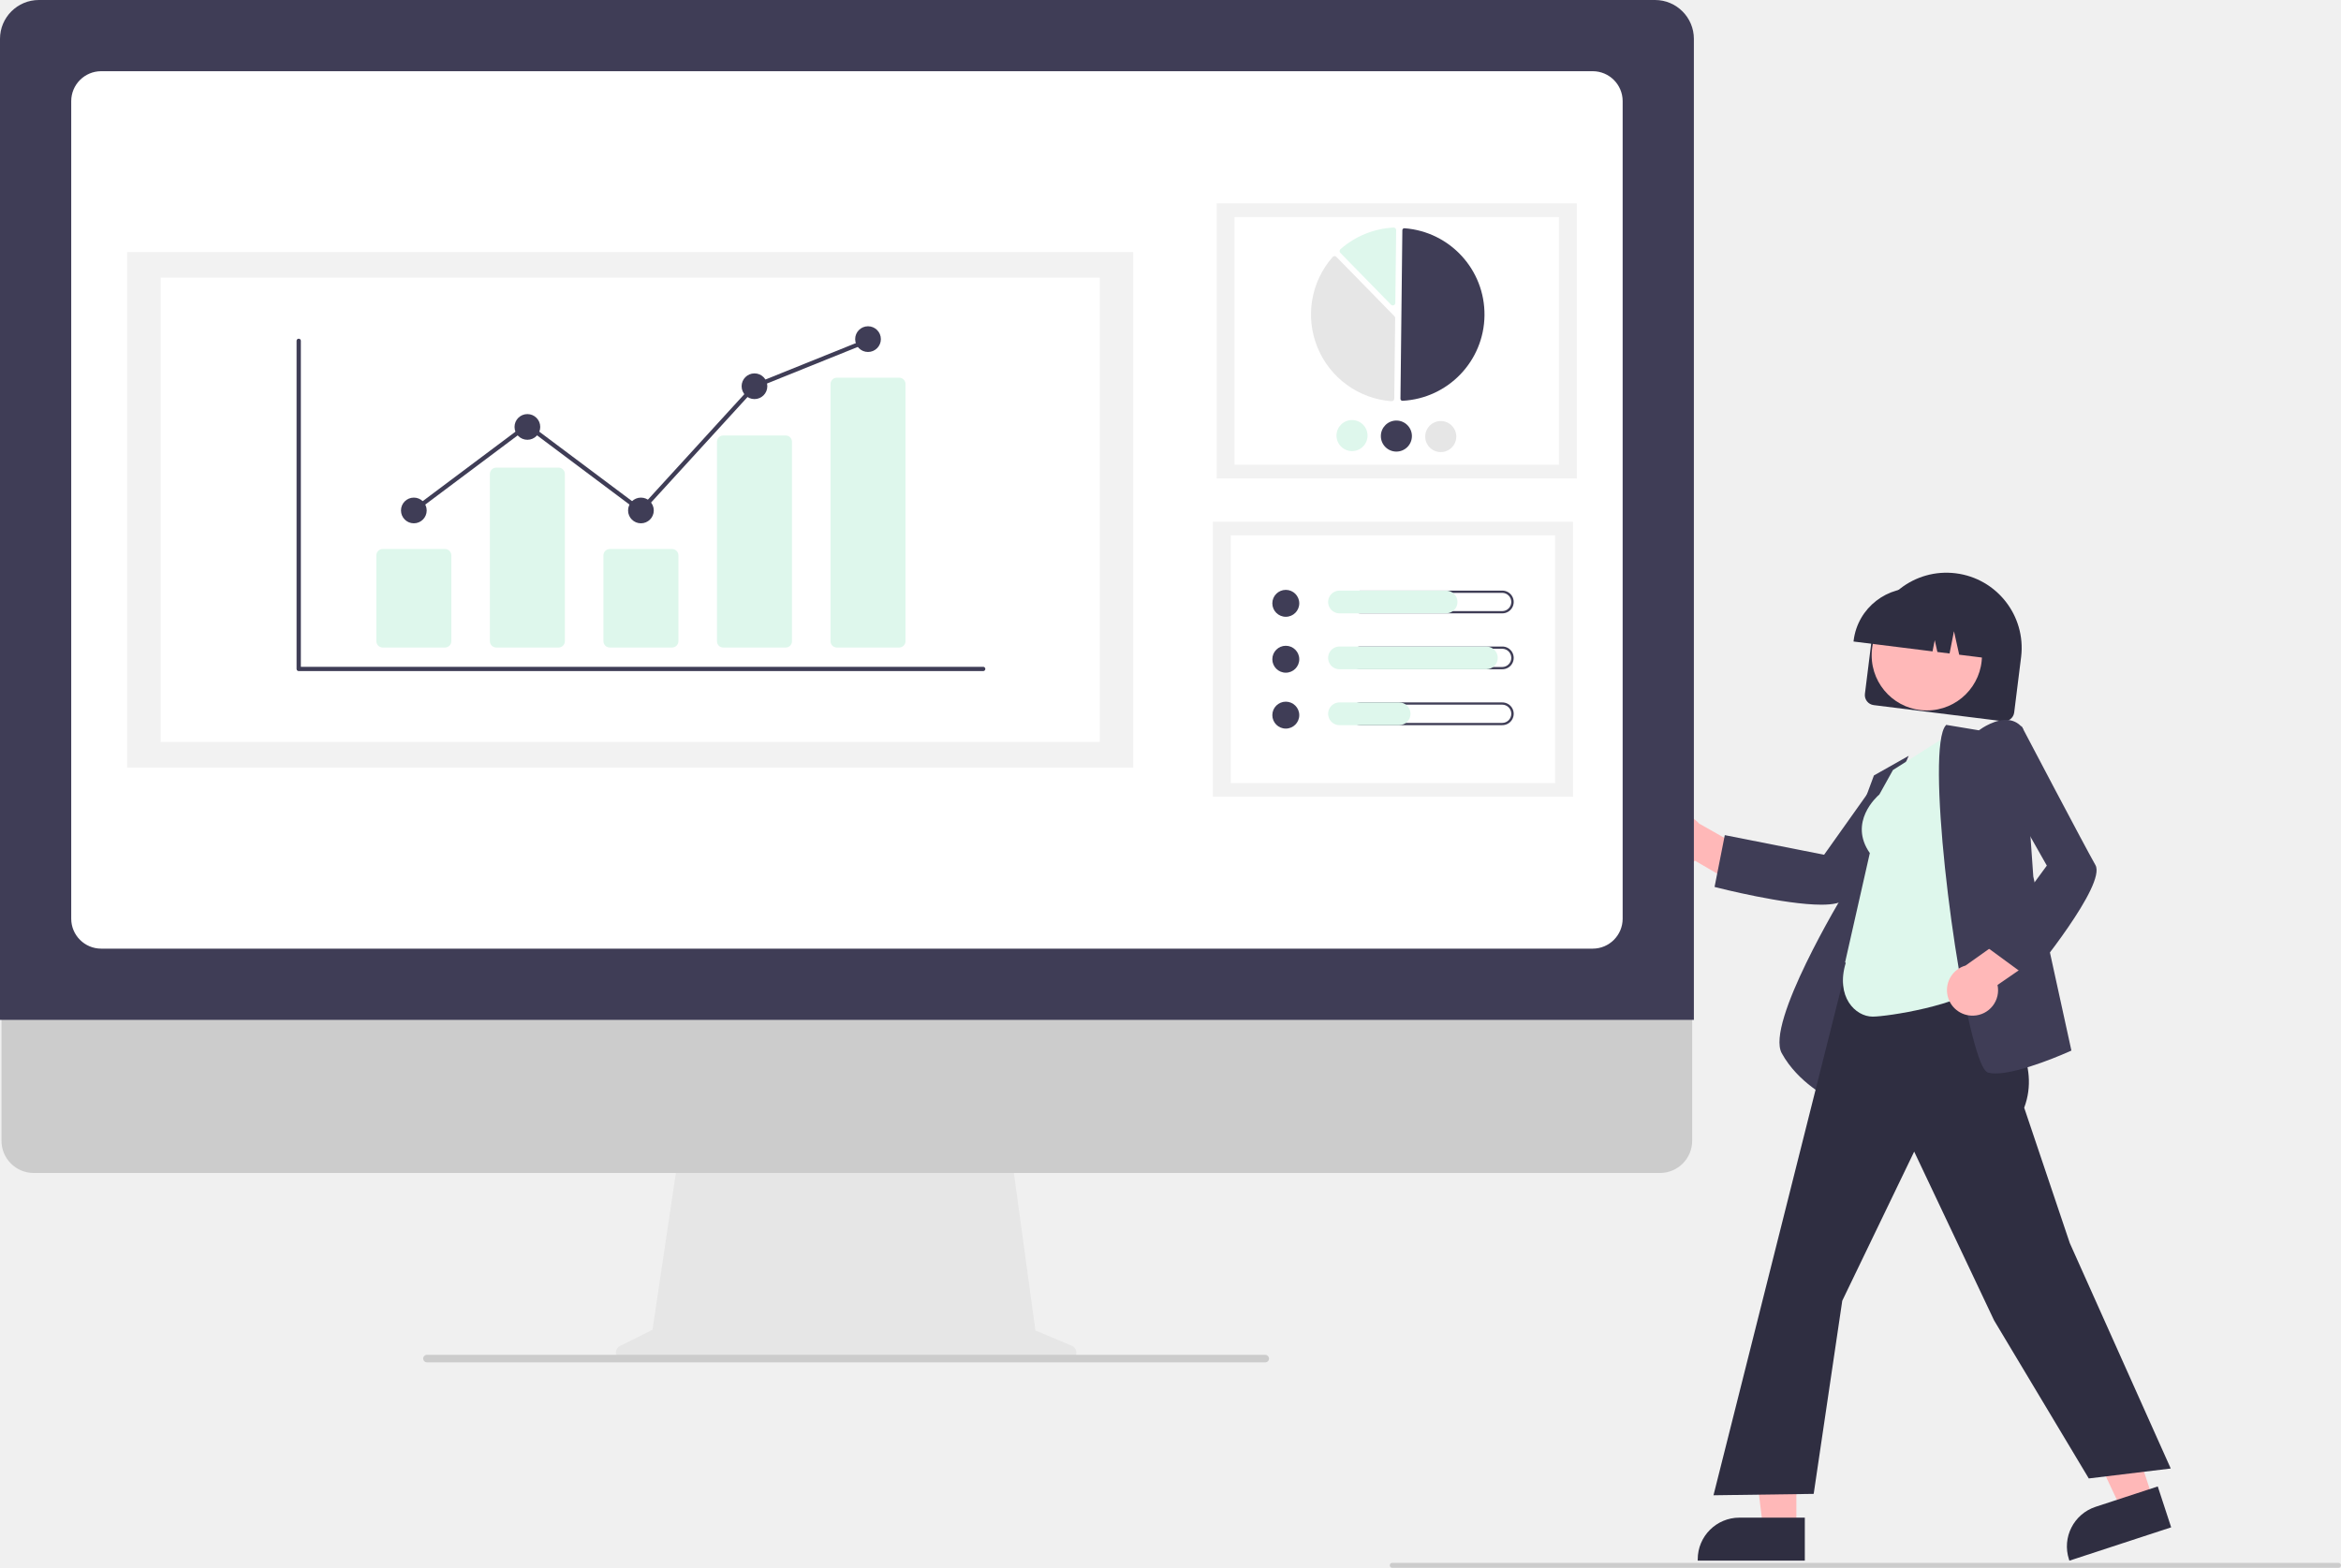
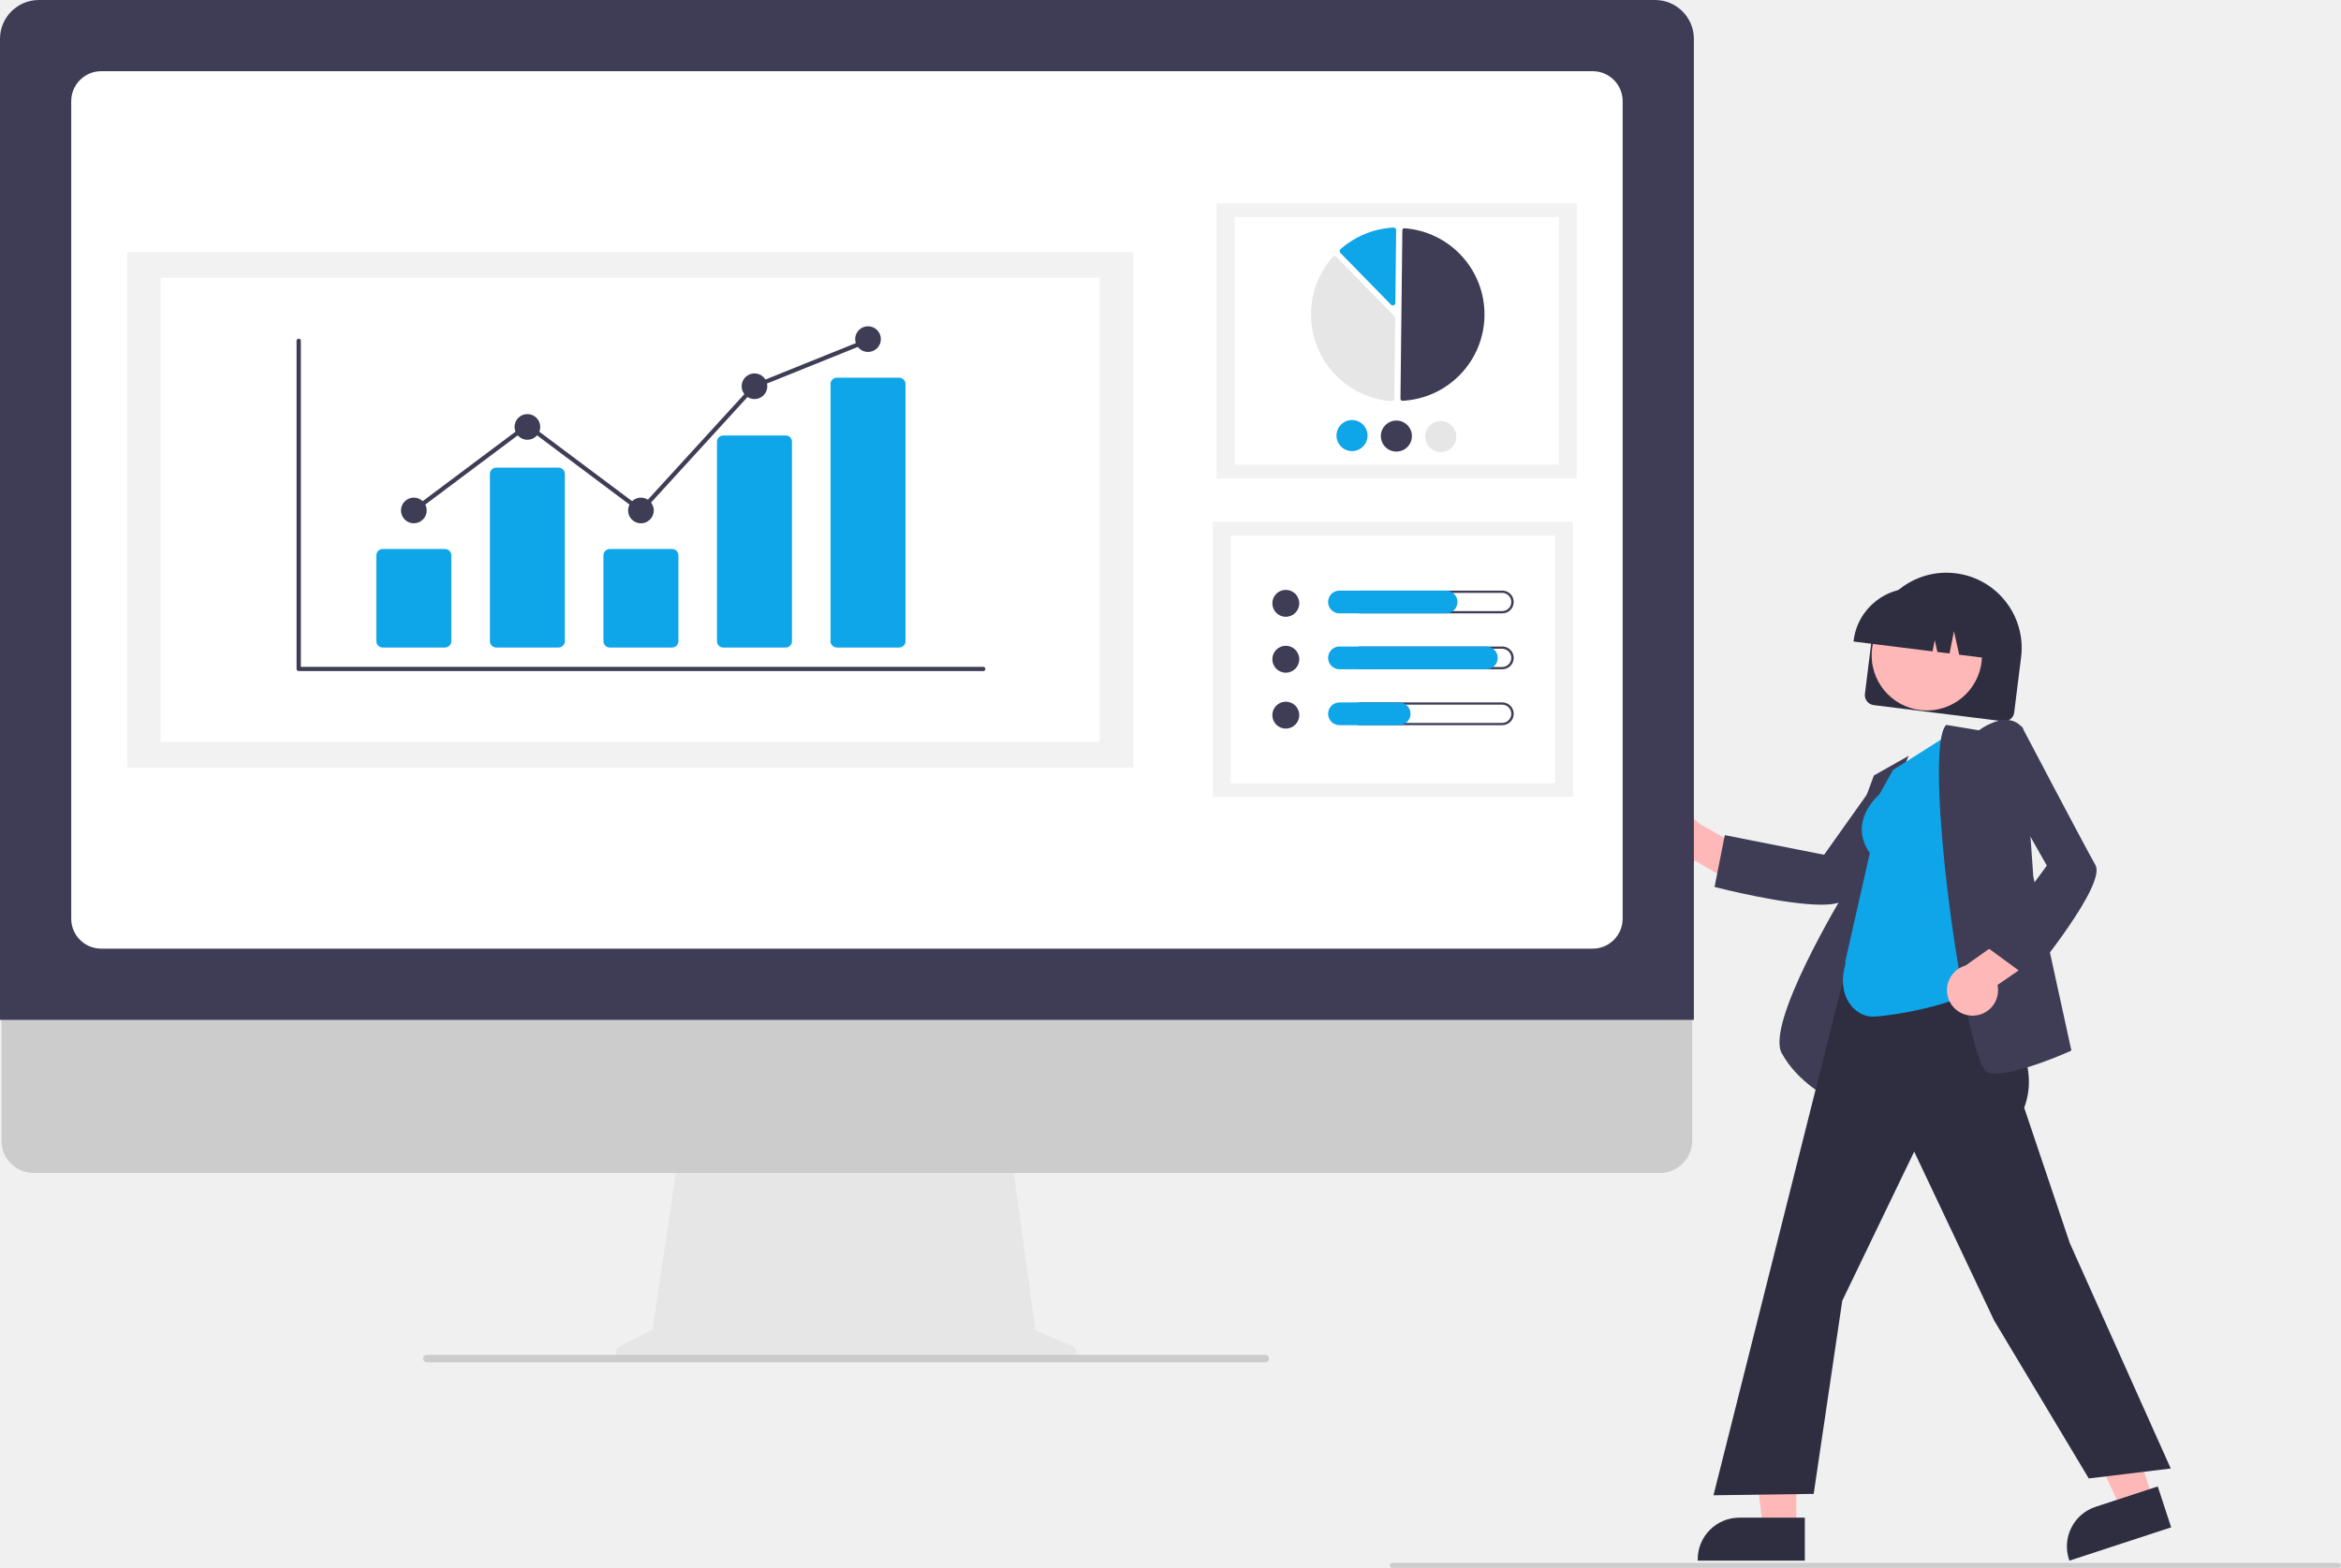
<svg xmlns="http://www.w3.org/2000/svg" width="942.547" height="631.439" viewBox="0 0 942.547 631.439" role="img" artist="Katerina Limpitsouni" source="https://undraw.co/">
  <path d="M879.59,413.72l2.798-22.427a30.285,30.285,0,0,1,60.103,7.498l-2.798,22.427a4.073,4.073,0,0,1-4.54,3.533l-52.03-6.491A4.073,4.073,0,0,1,879.59,413.72Z" transform="translate(-128.7264 -134.2805)" fill="#2f2e41" />
  <circle cx="775.786" cy="263.927" r="22.204" fill="#ffb8b8" />
  <path d="M875.055,392.201a23.984,23.984,0,0,1,26.738-20.806l4.486.56a23.983,23.983,0,0,1,20.806,26.738l-.056.449-9.479-1.183-2.104-9.456L913.67,397.474l-4.899-.611-1.061-4.771-.896,4.527-31.815-3.969Z" transform="translate(-128.7264 -134.2805)" fill="#2f2e41" />
  <path d="M795.916,477.411a10.228,10.228,0,0,0,15.284,3.515L831.367,492.74l10.168-10.504-28.714-16.283a10.283,10.283,0,0,0-16.905,11.459Z" transform="translate(-128.7264 -134.2805)" fill="#ffb8b8" />
  <path d="M862.013,498.639c-14.875,0-41.052-6.659-42.501-7.031l-.458-.117,4.12-20.859,39.982,7.897,21.721-30.587,24.937-2.535-.696.916c-.324.427-32.47,42.743-37.472,49.842C870.382,497.956,866.776,498.639,862.013,498.639Z" transform="translate(-128.7264 -134.2805)" fill="#3f3d56" />
  <path d="M866.001,576.928l-.595-.284c-.127-.061-12.765-6.208-19.311-18.209-6.515-11.944,23.983-62.612,26.117-66.128l.031-16.091L883.213,446.595l13.992-7.908L885.192,466.716Z" transform="translate(-128.7264 -134.2805)" fill="#3f3d56" />
  <polygon points="723.257 615.591 709.885 615.59 703.523 564.011 723.259 564.012 723.257 615.591" fill="#ffb8b8" />
  <path d="M855.393,762.833l-43.118-.002v-.545A16.784,16.784,0,0,1,829.058,745.504h.001l26.335.001Z" transform="translate(-128.7264 -134.2805)" fill="#2f2e41" />
  <polygon points="866.891 603.872 854.184 608.035 832.077 561.002 850.832 554.857 866.891 603.872" fill="#ffb8b8" />
  <path d="M1002.895,749.408,961.92,762.833l-.17-.518a16.784,16.784,0,0,1,10.722-21.174l.001-0,25.026-8.199Z" transform="translate(-128.7264 -134.2805)" fill="#2f2e41" />
  <path d="M969.726,729.72l-38.12-63.641L899.426,598.086l-28.958,60.061-11.504,77.788-40.343.561.159-.631L880.517,490.553l48.352,7.224-2.201,31.916,1.311,1.864c10.923,15.517,22.216,31.56,15.739,48.854l18.362,54.522,40.646,90.786Z" transform="translate(-128.7264 -134.2805)" fill="#2f2e41" />
-   <path d="M882.726,543.72c-7.006,0-15-8-10.853-21.658l-.269-.194,9.961-44.008c-8.693-12.432,2.768-22.691,3.842-23.608l5.471-9.847,24.138-15.308L927.229,530.57l-.181.173C918.228,539.182,888.604,543.72,882.726,543.72Z" transform="translate(-128.7264 -134.2805)" fill="#def7ec" />
+   <path d="M882.726,543.72c-7.006,0-15-8-10.853-21.658l-.269-.194,9.961-44.008c-8.693-12.432,2.768-22.691,3.842-23.608l5.471-9.847,24.138-15.308L927.229,530.57l-.181.173C918.228,539.182,888.604,543.72,882.726,543.72Z" transform="translate(-128.7264 -134.2805)" fill="#0ea5e9" />
  <path d="M932.159,566.617a11.881,11.881,0,0,1-2.851-.302c-.939-.235-2.458-1.431-4.807-9.077-9.336-30.397-20.359-121.86-12.351-130.811l.183-.205,13.149,2.191c1.093-.807,6.829-4.811,12.121-4.114a8.033,8.033,0,0,1,5.497,3.249l.091.119,4.189,59.594,15.346,70.131-.368.167C961.466,557.966,942.303,566.617,932.159,566.617Z" transform="translate(-128.7264 -134.2805)" fill="#3f3d56" />
  <path d="M923.317,543.324a10.228,10.228,0,0,0,9.662-12.353l19.249-13.258-5.204-13.662-26.92,19.104a10.283,10.283,0,0,0,3.212,20.169Z" transform="translate(-128.7264 -134.2805)" fill="#ffb8b8" />
  <path d="M945.876,528.337l-17.146-12.573,24.101-32.864L934.336,450.261l8.275-23.661.535,1.019c.249.475,24.948,47.527,29.257,55.067,4.483,7.844-24.97,43.761-26.226,45.285Z" transform="translate(-128.7264 -134.2805)" fill="#3f3d56" />
  <path d="M560.206,676.255l-14.592-6.144-10.01-73.151H402.299L391.449,669.812l-13.055,6.527a3.1,3.1,0,0,0,1.387,5.873H559.003A3.1,3.1,0,0,0,560.206,676.255Z" transform="translate(-128.7264 -134.2805)" fill="#e6e6e6" />
  <path d="M797.098,606.692H142.268a12.973,12.973,0,0,1-12.944-12.973V501.379h680.718v92.34A12.974,12.974,0,0,1,797.098,606.692Z" transform="translate(-128.7264 -134.2805)" fill="#ccc" />
  <path d="M810.726,545.021h-682V149.92A15.657,15.657,0,0,1,144.366,134.28H795.087a15.657,15.657,0,0,1,15.64,15.639Z" transform="translate(-128.7264 -134.2805)" fill="#3f3d56" />
  <path d="M769.993,516.344H169.46a12.07,12.07,0,0,1-12.057-12.057v-329.274a12.071,12.071,0,0,1,12.057-12.057H769.993a12.071,12.071,0,0,1,12.057,12.057v329.274A12.07,12.07,0,0,1,769.993,516.344Z" transform="translate(-128.7264 -134.2805)" fill="#fff" />
  <path d="M638.146,682.975l-337.448,0a1.567,1.567,0,0,1-1.539-1.134,1.529,1.529,0,0,1,1.477-1.919l337.385,0a1.615,1.615,0,0,1,1.616,1.194A1.528,1.528,0,0,1,638.146,682.975Z" transform="translate(-128.7264 -134.2805)" fill="#ccc" />
  <rect x="489.86" y="81.909" width="144.996" height="110.773" fill="#f2f2f2" />
  <rect x="497.065" y="87.414" width="130.586" height="99.765" fill="#fff" />
  <path d="M693.377,295.695q.026 0.0.052-.001a34.817,34.817,0,0,0,.779-69.489.794.794,0,0,0-.601.208.786.786,0,0,0-.257.576l-.761,67.902a.797.797,0,0,0,.788.804Z" transform="translate(-128.7264 -134.2805)" fill="#3f3d56" />
  <path d="M666.072,237.433a1.025,1.025,0,0,1,.72.307l23.376,23.906a1.014,1.014,0,0,1,.291.725l-.364,32.491a1.011,1.011,0,0,1-.33.74,1.026,1.026,0,0,1-.771.268,35.044,35.044,0,0,1-23.7-58.091,1.026,1.026,0,0,1,.741-.347Q666.053,237.433,666.072,237.433Z" transform="translate(-128.7264 -134.2805)" fill="#e6e6e6" />
-   <path d="M689.842,225.927a1.029,1.029,0,0,1,.699.286,1.011,1.011,0,0,1,.314.748l-.329,29.316a1.021,1.021,0,0,1-1.75.702L668.378,236.118a1.023,1.023,0,0,1,.055-1.482,35.118,35.118,0,0,1,21.346-8.708C689.8,225.927,689.821,225.927,689.842,225.927Z" transform="translate(-128.7264 -134.2805)" fill="#def7ec" />
-   <path d="M679.334,309.775a6.253,6.253,0,1,1-6.183-6.323A6.261,6.261,0,0,1,679.334,309.775Z" transform="translate(-128.7264 -134.2805)" fill="#def7ec" />
+   <path d="M689.842,225.927a1.029,1.029,0,0,1,.699.286,1.011,1.011,0,0,1,.314.748l-.329,29.316a1.021,1.021,0,0,1-1.75.702L668.378,236.118a1.023,1.023,0,0,1,.055-1.482,35.118,35.118,0,0,1,21.346-8.708C689.8,225.927,689.821,225.927,689.842,225.927Z" transform="translate(-128.7264 -134.2805)" fill="#0ea5e9" />
+   <path d="M679.334,309.775a6.253,6.253,0,1,1-6.183-6.323A6.261,6.261,0,0,1,679.334,309.775Z" transform="translate(-128.7264 -134.2805)" fill="#0ea5e9" />
  <path d="M697.199,309.976a6.253,6.253,0,1,1-6.183-6.323A6.261,6.261,0,0,1,697.199,309.976Z" transform="translate(-128.7264 -134.2805)" fill="#3f3d56" />
  <path d="M715.065,310.176a6.253,6.253,0,1,1-6.183-6.323A6.261,6.261,0,0,1,715.065,310.176Z" transform="translate(-128.7264 -134.2805)" fill="#e6e6e6" />
  <rect x="488.333" y="210.116" width="144.996" height="110.773" fill="#f2f2f2" />
  <rect x="495.538" y="215.621" width="130.586" height="99.765" fill="#fff" />
  <circle cx="517.695" cy="242.988" r="5.422" fill="#3f3d56" />
  <path d="M733.539,373.049a3.677,3.677,0,1,1,0,7.354H676.513a3.677,3.677,0,1,1,0-7.354h57.026m0-.901H676.513a4.578,4.578,0,1,0,0,9.155h57.026a4.578,4.578,0,1,0,0-9.155Z" transform="translate(-128.7264 -134.2805)" fill="#3f3d56" />
-   <path d="M711.038,381.304h-42.928a4.578,4.578,0,1,1,0-9.155h42.928a4.578,4.578,0,0,1,0,9.155Z" transform="translate(-128.7264 -134.2805)" fill="#def7ec" />
+   <path d="M711.038,381.304h-42.928a4.578,4.578,0,1,1,0-9.155h42.928a4.578,4.578,0,0,1,0,9.155Z" transform="translate(-128.7264 -134.2805)" fill="#0ea5e9" />
  <circle cx="517.695" cy="265.503" r="5.422" fill="#3f3d56" />
  <path d="M733.539,395.564a3.677,3.677,0,1,1,0,7.354H676.513a3.677,3.677,0,1,1,0-7.354h57.026m0-.901H676.513a4.578,4.578,0,1,0,0,9.155h57.026a4.578,4.578,0,1,0,0-9.155Z" transform="translate(-128.7264 -134.2805)" fill="#3f3d56" />
-   <path d="M727.248,403.819h-59.139a4.578,4.578,0,1,1,0-9.155h59.139a4.578,4.578,0,0,1,0,9.155Z" transform="translate(-128.7264 -134.2805)" fill="#def7ec" />
+   <path d="M727.248,403.819h-59.139a4.578,4.578,0,1,1,0-9.155h59.139a4.578,4.578,0,0,1,0,9.155Z" transform="translate(-128.7264 -134.2805)" fill="#0ea5e9" />
  <circle cx="517.695" cy="288.018" r="5.422" fill="#3f3d56" />
  <path d="M733.539,418.079a3.677,3.677,0,1,1,0,7.354H676.513a3.677,3.677,0,1,1,0-7.354h57.026m0-.901H676.513a4.578,4.578,0,1,0,0,9.155h57.026a4.578,4.578,0,1,0,0-9.155Z" transform="translate(-128.7264 -134.2805)" fill="#3f3d56" />
-   <path d="M692.125,426.334H668.109a4.578,4.578,0,1,1,0-9.155H692.125a4.578,4.578,0,0,1,0,9.155Z" transform="translate(-128.7264 -134.2805)" fill="#def7ec" />
+   <path d="M692.125,426.334H668.109a4.578,4.578,0,1,1,0-9.155H692.125a4.578,4.578,0,0,1,0,9.155Z" transform="translate(-128.7264 -134.2805)" fill="#0ea5e9" />
  <rect x="51.188" y="101.508" width="405.093" height="207.61" fill="#f2f2f2" />
  <rect x="64.692" y="111.824" width="378.087" height="186.978" fill="#fff" />
  <path d="M524.614,404.557H248.996a.863.863,0,0,1-.863-.863V271.591a.863.863,0,1,1,1.725,0V402.832H524.614a.863.863,0,0,1,0,1.725Z" transform="translate(-128.7264 -134.2805)" fill="#3f3d56" />
-   <path d="M307.884,395.069H282.815a2.563,2.563,0,0,1-2.561-2.56V357.952a2.563,2.563,0,0,1,2.561-2.56h25.069a2.563,2.563,0,0,1,2.561,2.56v34.557A2.563,2.563,0,0,1,307.884,395.069Z" transform="translate(-128.7264 -134.2805)" fill="#def7ec" />
-   <path d="M353.599,395.069H328.531a2.563,2.563,0,0,1-2.561-2.56V325.174a2.563,2.563,0,0,1,2.561-2.56h25.069a2.563,2.563,0,0,1,2.561,2.56v67.334A2.563,2.563,0,0,1,353.599,395.069Z" transform="translate(-128.7264 -134.2805)" fill="#def7ec" />
-   <path d="M399.315,395.069H374.246a2.563,2.563,0,0,1-2.561-2.56V357.952a2.563,2.563,0,0,1,2.561-2.56h25.069a2.563,2.563,0,0,1,2.561,2.56v34.557A2.563,2.563,0,0,1,399.315,395.069Z" transform="translate(-128.7264 -134.2805)" fill="#def7ec" />
-   <path d="M445.031,395.069H419.962a2.507,2.507,0,0,1-2.561-2.444V312.12a2.507,2.507,0,0,1,2.561-2.444h25.069a2.507,2.507,0,0,1,2.561,2.444v80.505A2.507,2.507,0,0,1,445.031,395.069Z" transform="translate(-128.7264 -134.2805)" fill="#def7ec" />
-   <path d="M490.746,395.069H465.678a2.563,2.563,0,0,1-2.561-2.56V288.947a2.563,2.563,0,0,1,2.561-2.56H490.746a2.563,2.563,0,0,1,2.561,2.56V392.509A2.563,2.563,0,0,1,490.746,395.069Z" transform="translate(-128.7264 -134.2805)" fill="#def7ec" />
+   <path d="M307.884,395.069H282.815a2.563,2.563,0,0,1-2.561-2.56V357.952a2.563,2.563,0,0,1,2.561-2.56h25.069a2.563,2.563,0,0,1,2.561,2.56v34.557A2.563,2.563,0,0,1,307.884,395.069Z" transform="translate(-128.7264 -134.2805)" fill="#0ea5e9" />
+   <path d="M353.599,395.069H328.531a2.563,2.563,0,0,1-2.561-2.56V325.174a2.563,2.563,0,0,1,2.561-2.56h25.069a2.563,2.563,0,0,1,2.561,2.56v67.334A2.563,2.563,0,0,1,353.599,395.069Z" transform="translate(-128.7264 -134.2805)" fill="#0ea5e9" />
+   <path d="M399.315,395.069H374.246a2.563,2.563,0,0,1-2.561-2.56V357.952a2.563,2.563,0,0,1,2.561-2.56h25.069a2.563,2.563,0,0,1,2.561,2.56v34.557A2.563,2.563,0,0,1,399.315,395.069Z" transform="translate(-128.7264 -134.2805)" fill="#0ea5e9" />
+   <path d="M445.031,395.069H419.962a2.507,2.507,0,0,1-2.561-2.444V312.12a2.507,2.507,0,0,1,2.561-2.444h25.069a2.507,2.507,0,0,1,2.561,2.444v80.505A2.507,2.507,0,0,1,445.031,395.069Z" transform="translate(-128.7264 -134.2805)" fill="#0ea5e9" />
+   <path d="M490.746,395.069H465.678a2.563,2.563,0,0,1-2.561-2.56V288.947a2.563,2.563,0,0,1,2.561-2.56H490.746a2.563,2.563,0,0,1,2.561,2.56V392.509A2.563,2.563,0,0,1,490.746,395.069Z" transform="translate(-128.7264 -134.2805)" fill="#0ea5e9" />
  <circle cx="166.623" cy="205.585" r="5.175" fill="#3f3d56" />
  <circle cx="212.339" cy="171.945" r="5.175" fill="#3f3d56" />
  <circle cx="258.054" cy="205.585" r="5.175" fill="#3f3d56" />
  <circle cx="303.77" cy="155.556" r="5.175" fill="#3f3d56" />
  <circle cx="349.486" cy="136.58" r="5.175" fill="#3f3d56" />
  <polygon points="258.163 206.744 212.339 172.421 167.14 206.275 166.106 204.895 212.339 170.265 257.945 204.425 303.266 154.83 303.447 154.756 349.163 136.337 349.808 137.937 304.274 156.283 258.163 206.744" fill="#3f3d56" />
  <path d="M1070.274,765.72h-381a1,1,0,0,1,0-2h381a1,1,0,0,1,0,2Z" transform="translate(-128.7264 -134.2805)" fill="#ccc" />
</svg>
